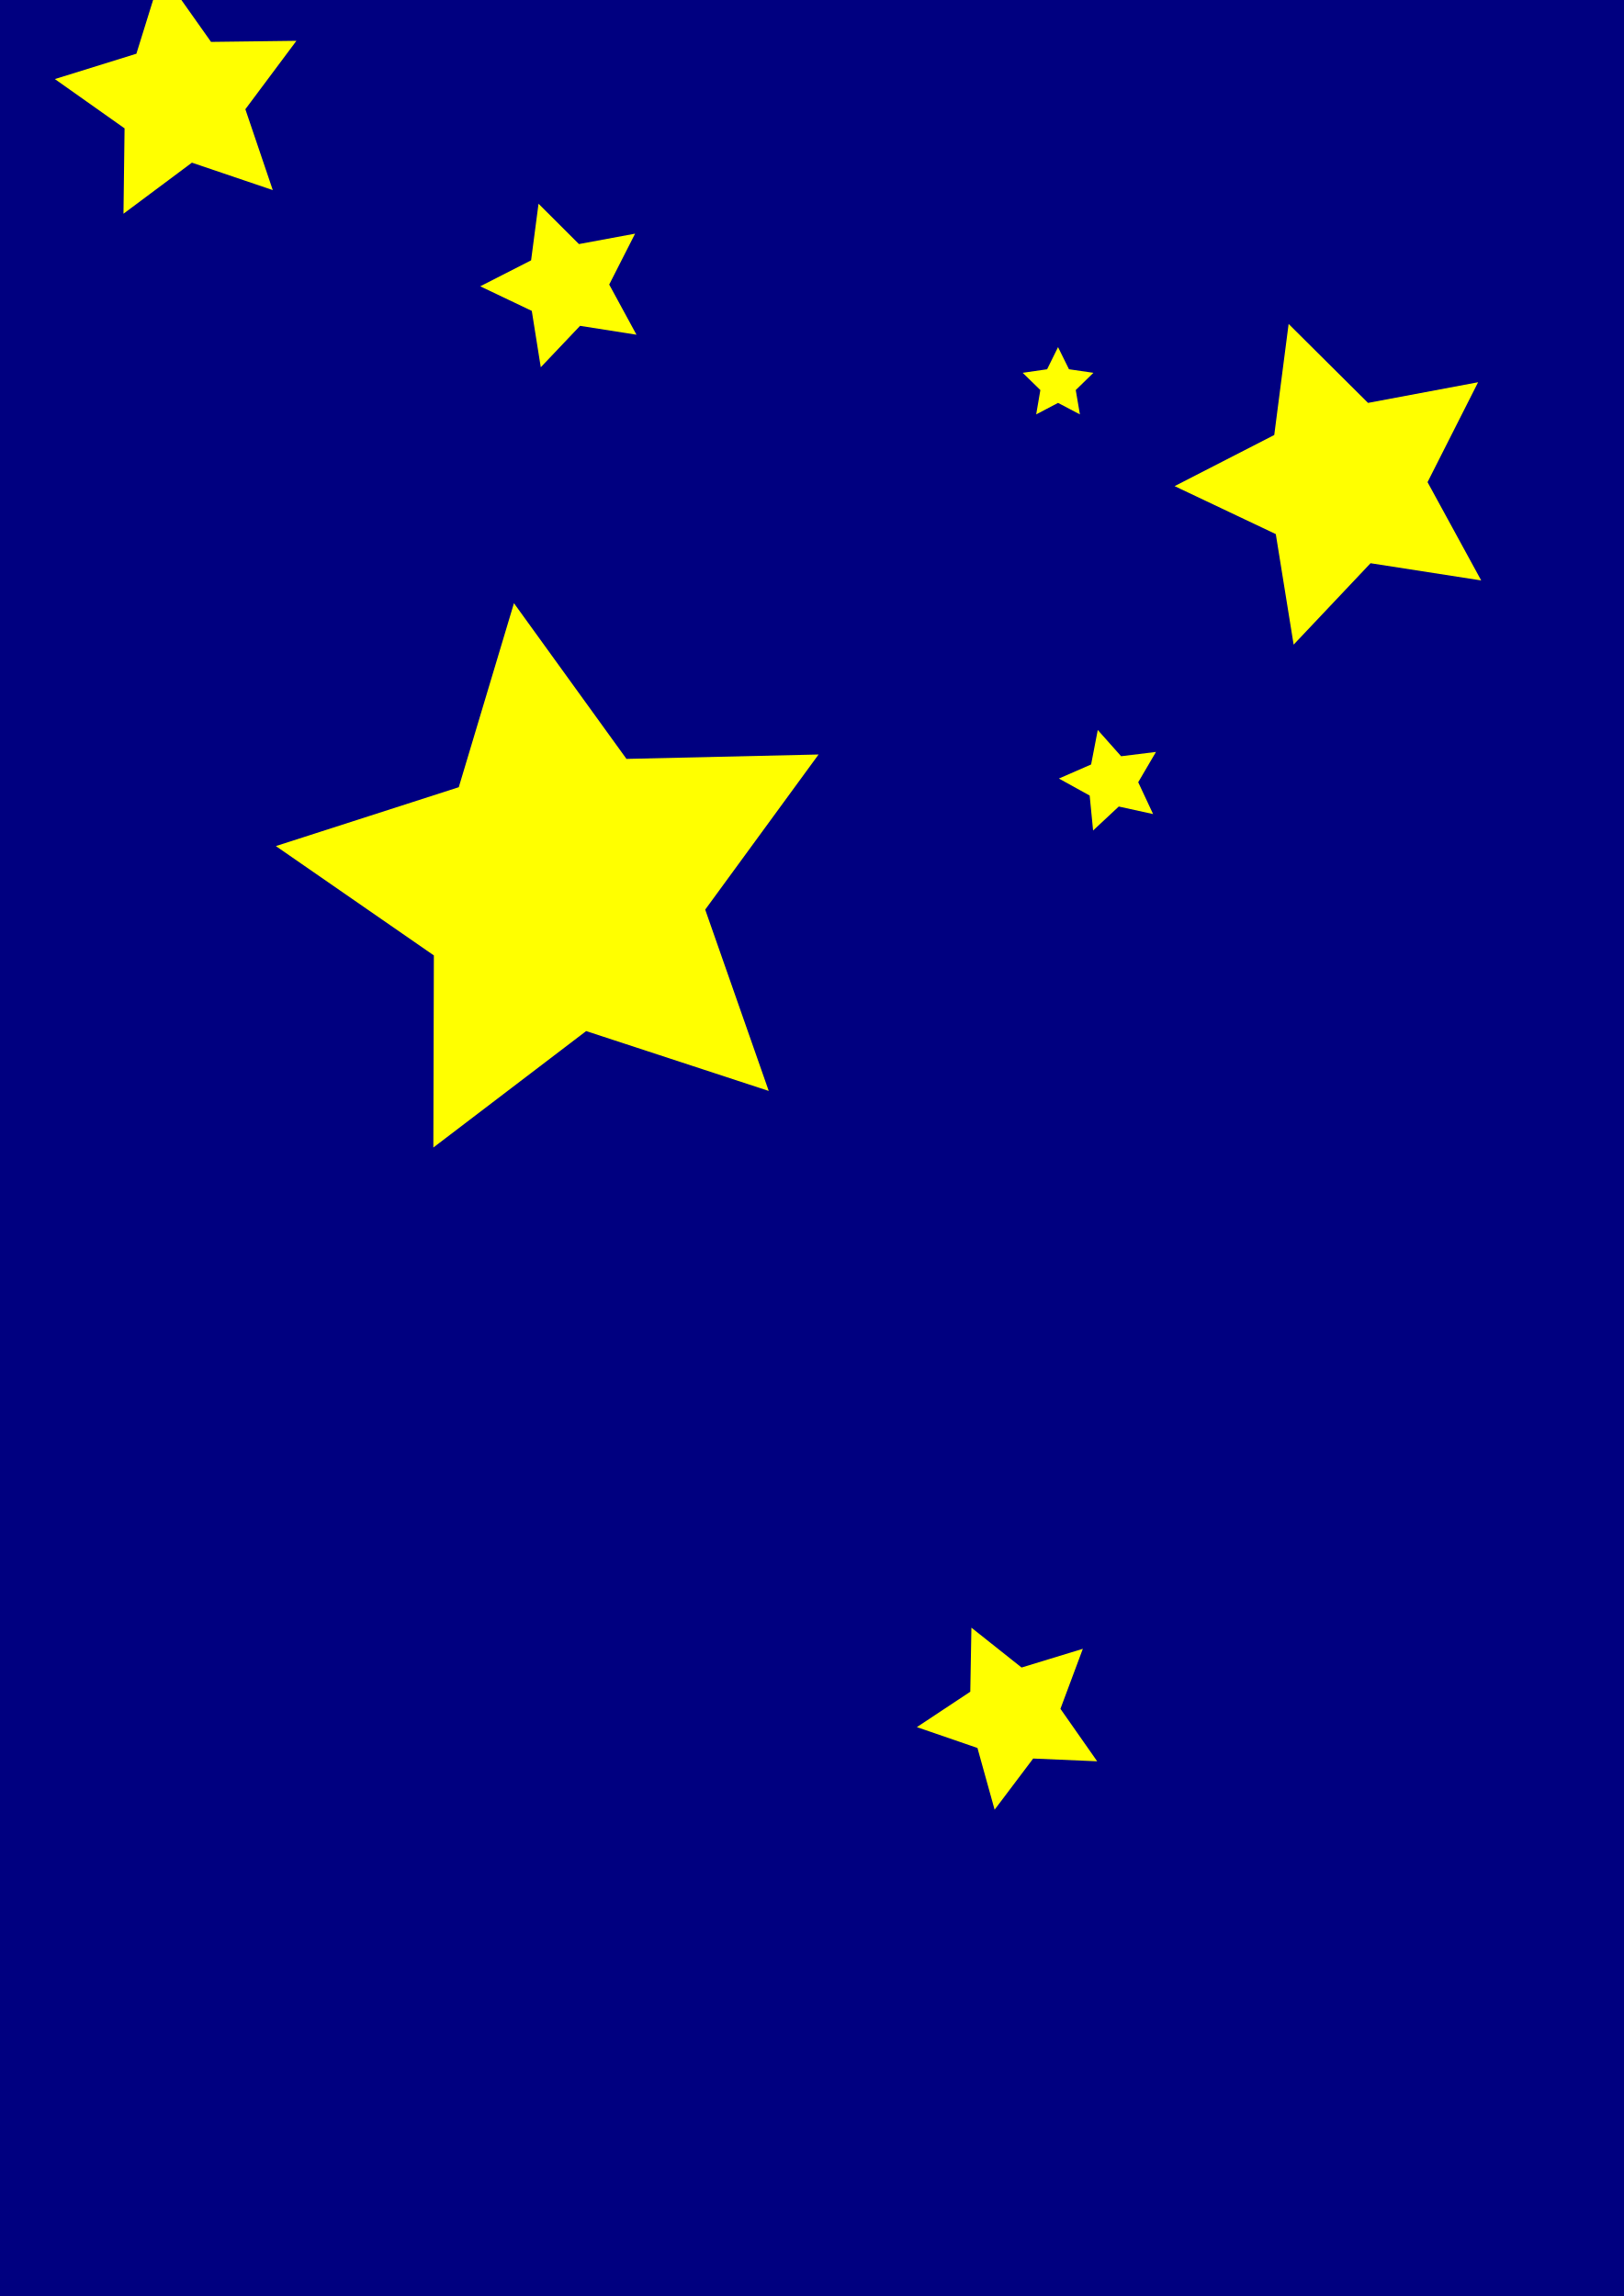
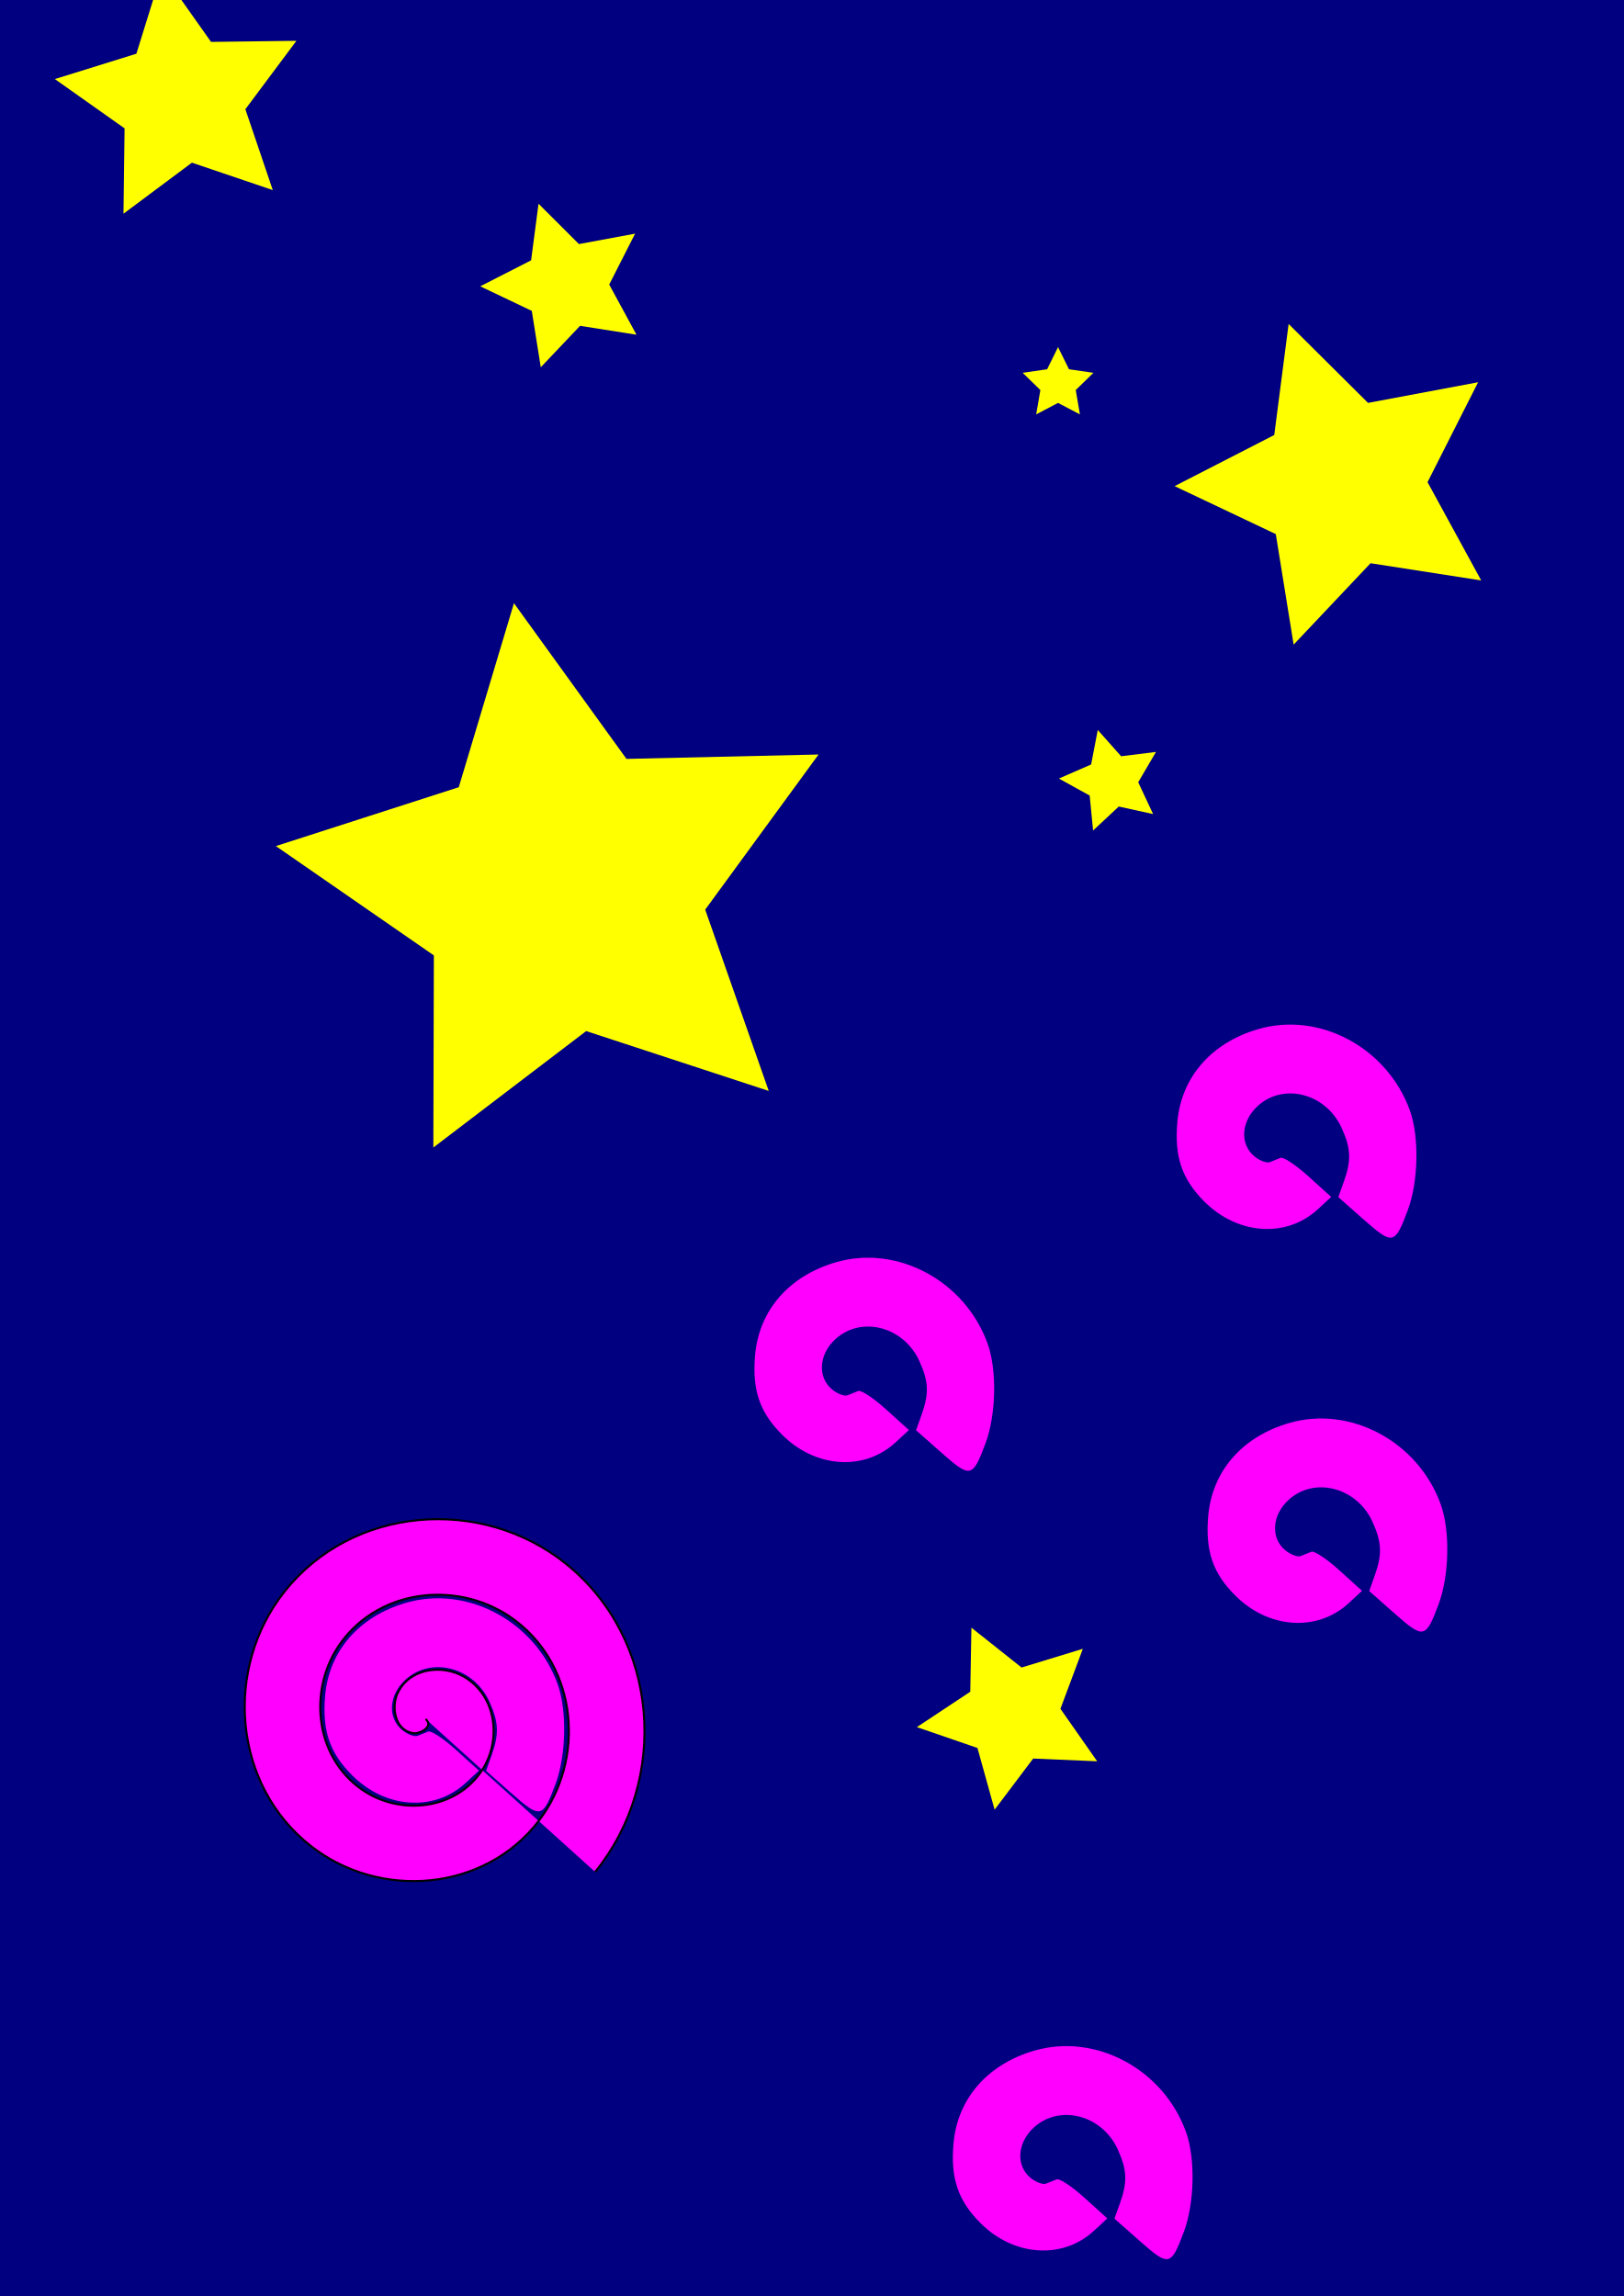
- <svg xmlns="http://www.w3.org/2000/svg" width="210mm" height="297mm" viewBox="0 0 210 297" version="1.1" id="svg8">
+ <svg xmlns="http://www.w3.org/2000/svg" xmlns:xlink="http://www.w3.org/1999/xlink" width="210mm" height="297mm" viewBox="0 0 210 297" version="1.1" id="svg8">
  <defs id="defs2" />
  <g id="layer1">
    <rect style="fill:#000080;stroke-width:0.265" id="rect9" width="211.143" height="298.273" x="-0.535" y="-0.535" />
    <path style="fill:#ffff00;stroke-width:0.265" id="path11" d="m 35.28,24.589 -10.459,-3.547 -8.851,6.605 0.141,-11.043 -9.017,-6.377 10.546,-3.278 3.278,-10.546 6.377,9.017 11.043,-0.141 -6.605,8.851 z" />
    <path style="fill:#ffff00;stroke-width:0.265" id="path13" d="m 82.319,43.298 -7.296,-1.149 -5.083,5.359 -1.162,-7.294 -6.668,-3.178 6.578,-3.359 0.962,-7.323 5.228,5.218 7.262,-1.348 -3.348,6.584 z" />
    <path style="fill:#ffff00;stroke-width:0.265" id="path15" d="m 136.842,44.901 1.414,2.865 3.162,0.459 -2.288,2.23 0.54,3.149 -2.828,-1.487 -2.828,1.487 0.54,-3.149 -2.288,-2.23 3.162,-0.459 z" />
    <path style="fill:#ffff00;stroke-width:0.265" id="path17" d="m 99.424,141.118 -23.613,-7.743 -19.765,15.063 0.067,-24.85 -20.433,-14.143 23.655,-7.616 7.136,-23.804 14.553,20.143 24.844,-0.569 -14.661,20.065 z" />
    <path style="fill:#ffff00;stroke-width:0.265" id="path19" d="m 149.136,105.304 -4.44,-0.976 -3.321,3.104 -0.444,-4.524 -3.979,-2.199 4.165,-1.82 0.862,-4.463 3.019,3.399 4.511,-0.56 -2.3,3.921 z" />
    <path style="fill:#ffff00;stroke-width:0.265" id="path21" d="m 167.311,83.388 -2.307,-14.299 -13.087,-6.206 12.887,-6.613 1.858,-14.365 10.271,10.212 14.236,-2.672 -6.539,12.924 6.94,12.713 -14.312,-2.225 z" />
    <path style="fill:#ffff00;stroke-width:0.265" id="path23" d="m 140.049,213.281 -2.898,7.764 4.753,6.788 -8.279,-0.357 -4.988,6.618 -2.219,-7.984 -7.835,-2.698 6.908,-4.578 0.145,-8.286 6.488,5.155 z" />
+     <path style="fill:#ff00ff;fill-rule:evenodd;stroke:#000000;stroke-width:0.265" id="path26" d="m 55.058,222.368 c 1.099,0.992 -0.795,1.97 -1.648,1.826 -2.313,-0.391 -2.831,-3.301 -2.005,-5.123 1.478,-3.258 5.721,-3.849 8.597,-2.183 4.22,2.445 4.894,8.174 2.361,12.072 -3.377,5.195 -10.637,5.952 -15.546,2.539 -6.177,-4.295 -7.015,-13.106 -2.717,-19.021 5.206,-7.163 15.579,-8.083 22.495,-2.895 8.151,6.113 9.152,18.052 3.074,25.97 -7.018,9.141 -20.528,10.223 -29.444,3.252 -10.132,-7.921 -11.295,-23.004 -3.43,-32.919 8.823,-11.123 25.48,-12.367 36.393,-3.608 12.115,9.724 13.44,27.957 3.786,39.868" />
+     <path style="fill:#ff00ff;stroke-width:2.02" d="m 249.998,876.7 -12.383,-10.934 2.708,-7.59 c 3.706,-10.386 3.466,-16.218 -1.082,-26.236 -7.611,-16.766 -28.154,-22.249 -40.851,-10.904 -8.347,7.458 -9.135,18.844 -1.719,24.848 2.628,2.128 5.992,3.374 7.475,2.77 1.484,-0.604 3.834,-1.548 5.223,-2.098 1.389,-0.55 7.526,3.524 13.637,9.052 l 11.112,10.051 -6.487,6.002 c -15.325,14.179 -39.119,12.614 -55.425,-3.644 -11.085,-11.053 -14.795,-22.011 -13.256,-39.15 1.956,-21.785 16.634,-38.593 39.508,-45.243 29.974,-8.714 63.108,9.083 74.151,39.827 4.626,12.881 4.153,34.813 -1.052,48.724 -6.326,16.908 -7.304,17.113 -21.559,4.526 z" id="path30" transform="scale(0.2645833)" />
+     <use id="use182" xlink:href="#path30" x="0" y="0" width="100%" height="100%" transform="translate(55.60793,-44.05545)" />
+     <use id="use184" xlink:href="#path30" x="0" y="0" width="100%" height="100%" transform="translate(110.2219,-74.21176)" />
+     <use id="use186" xlink:href="#path30" x="0" y="0" width="100%" height="100%" transform="translate(81.26833,57.92653)" />
+     <use id="use188" xlink:href="#path30" x="0" y="0" width="100%" height="100%" transform="translate(114.2141,-23.25821)" />
  </g>
</svg>
